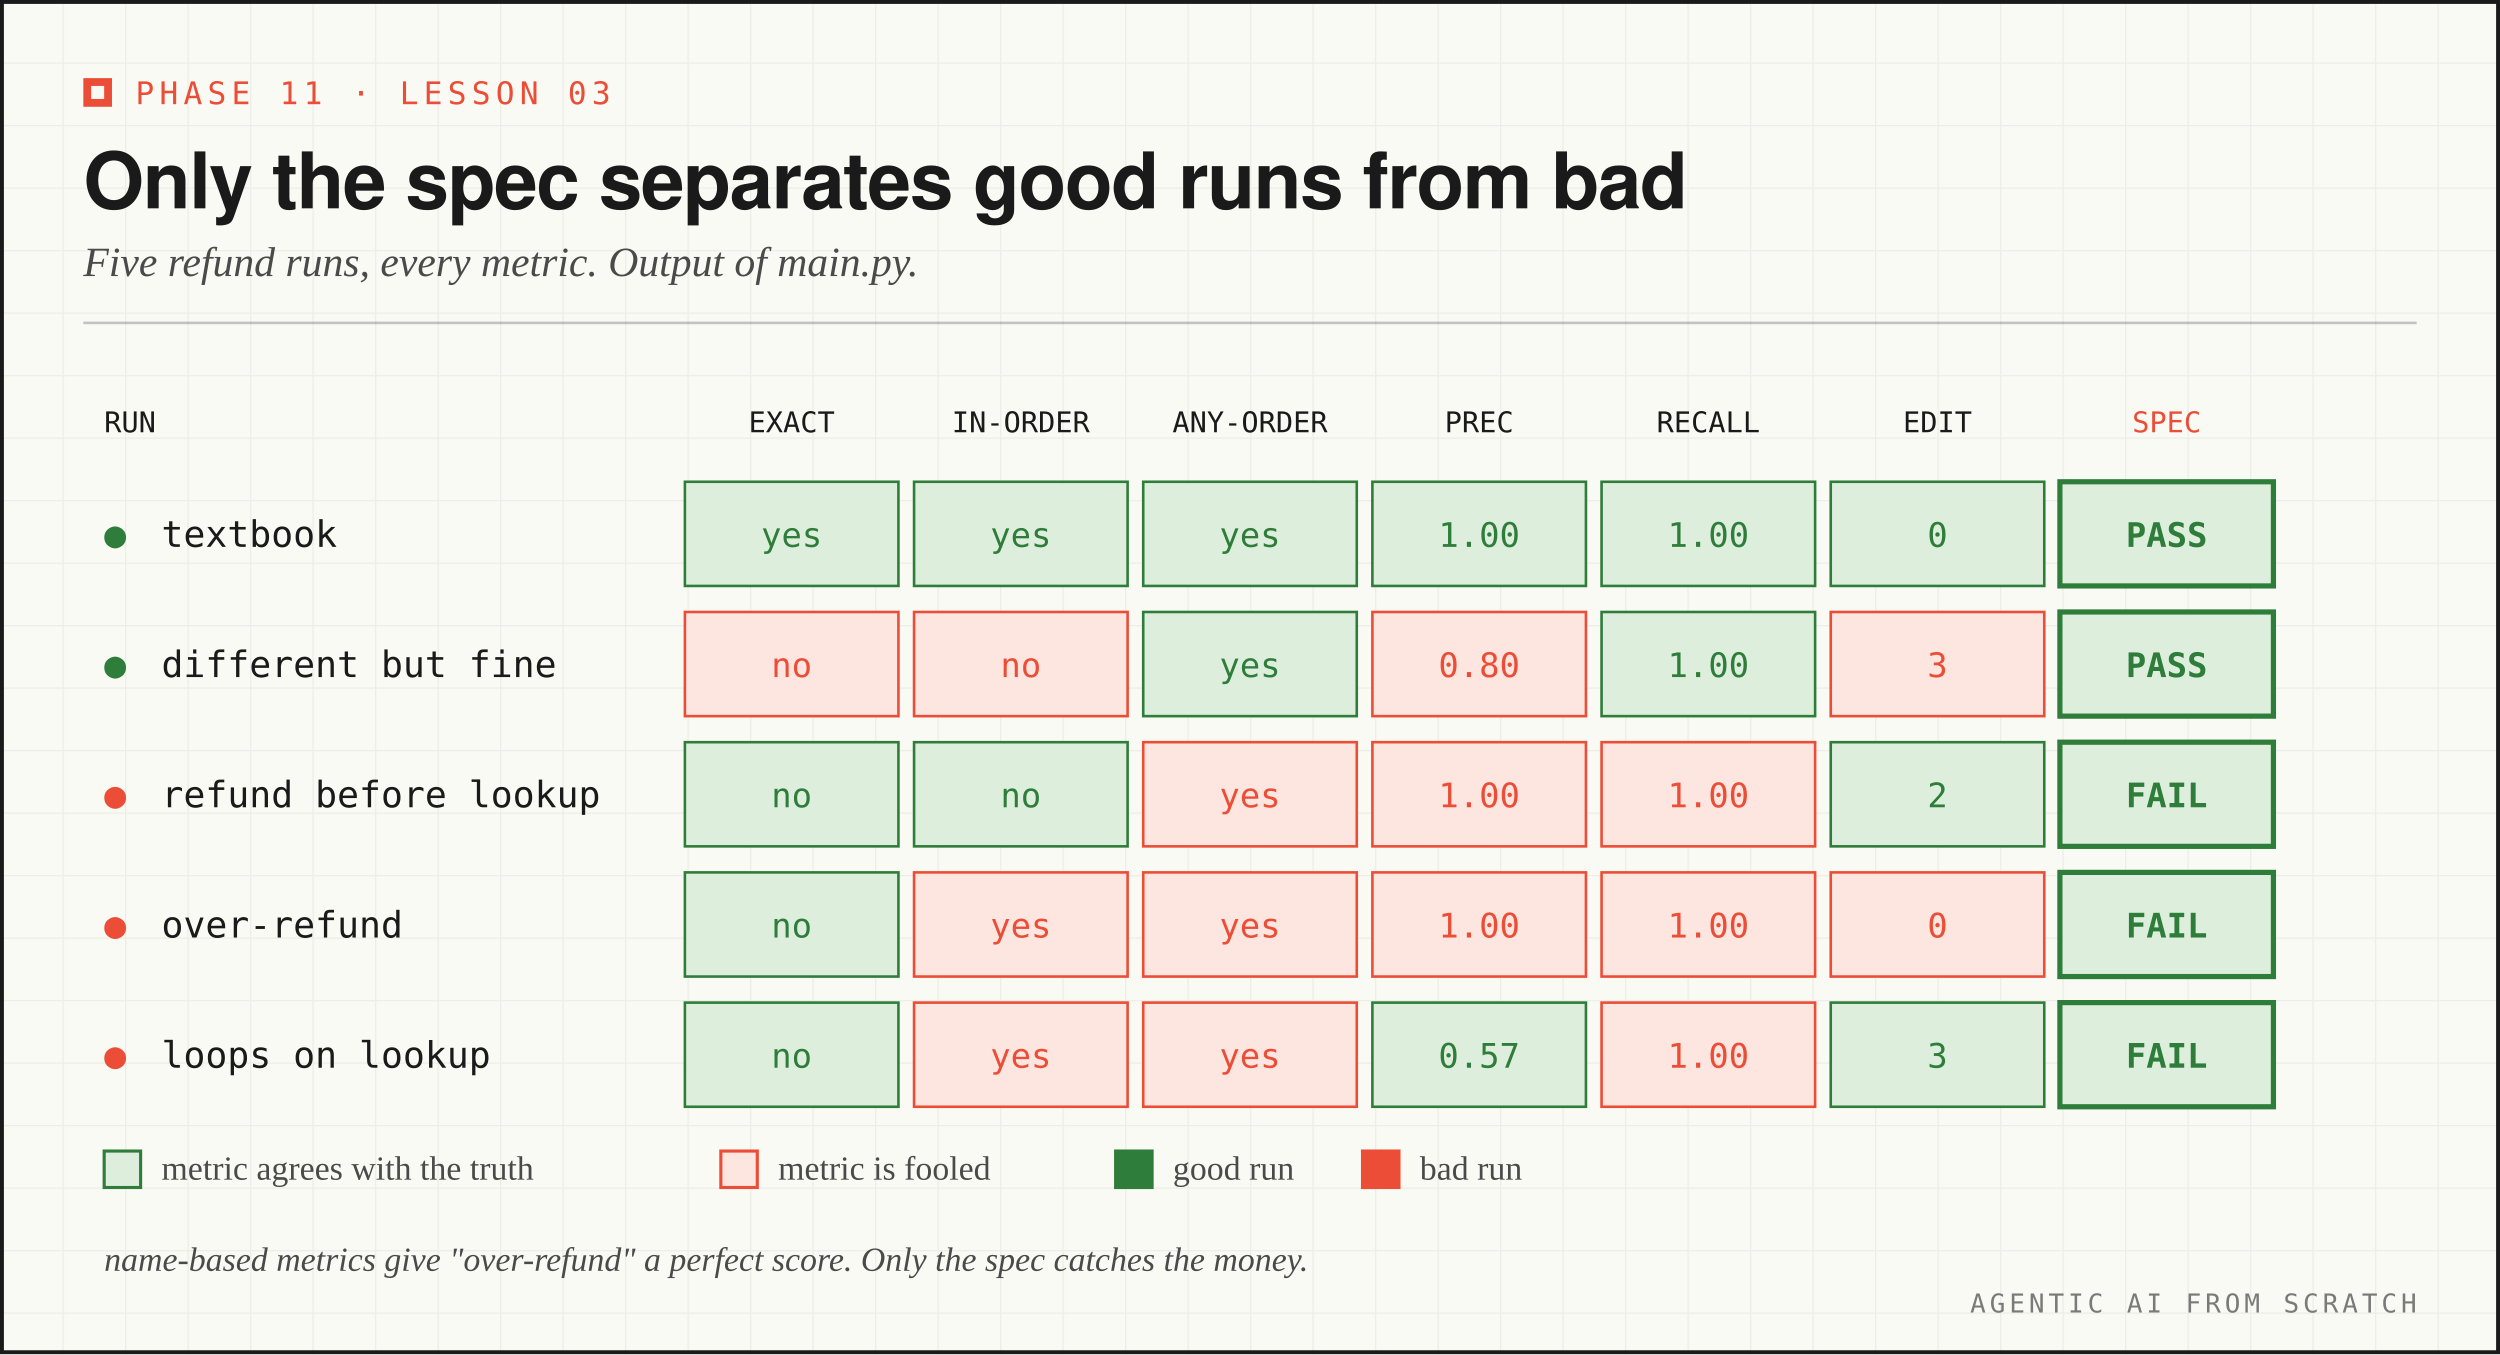
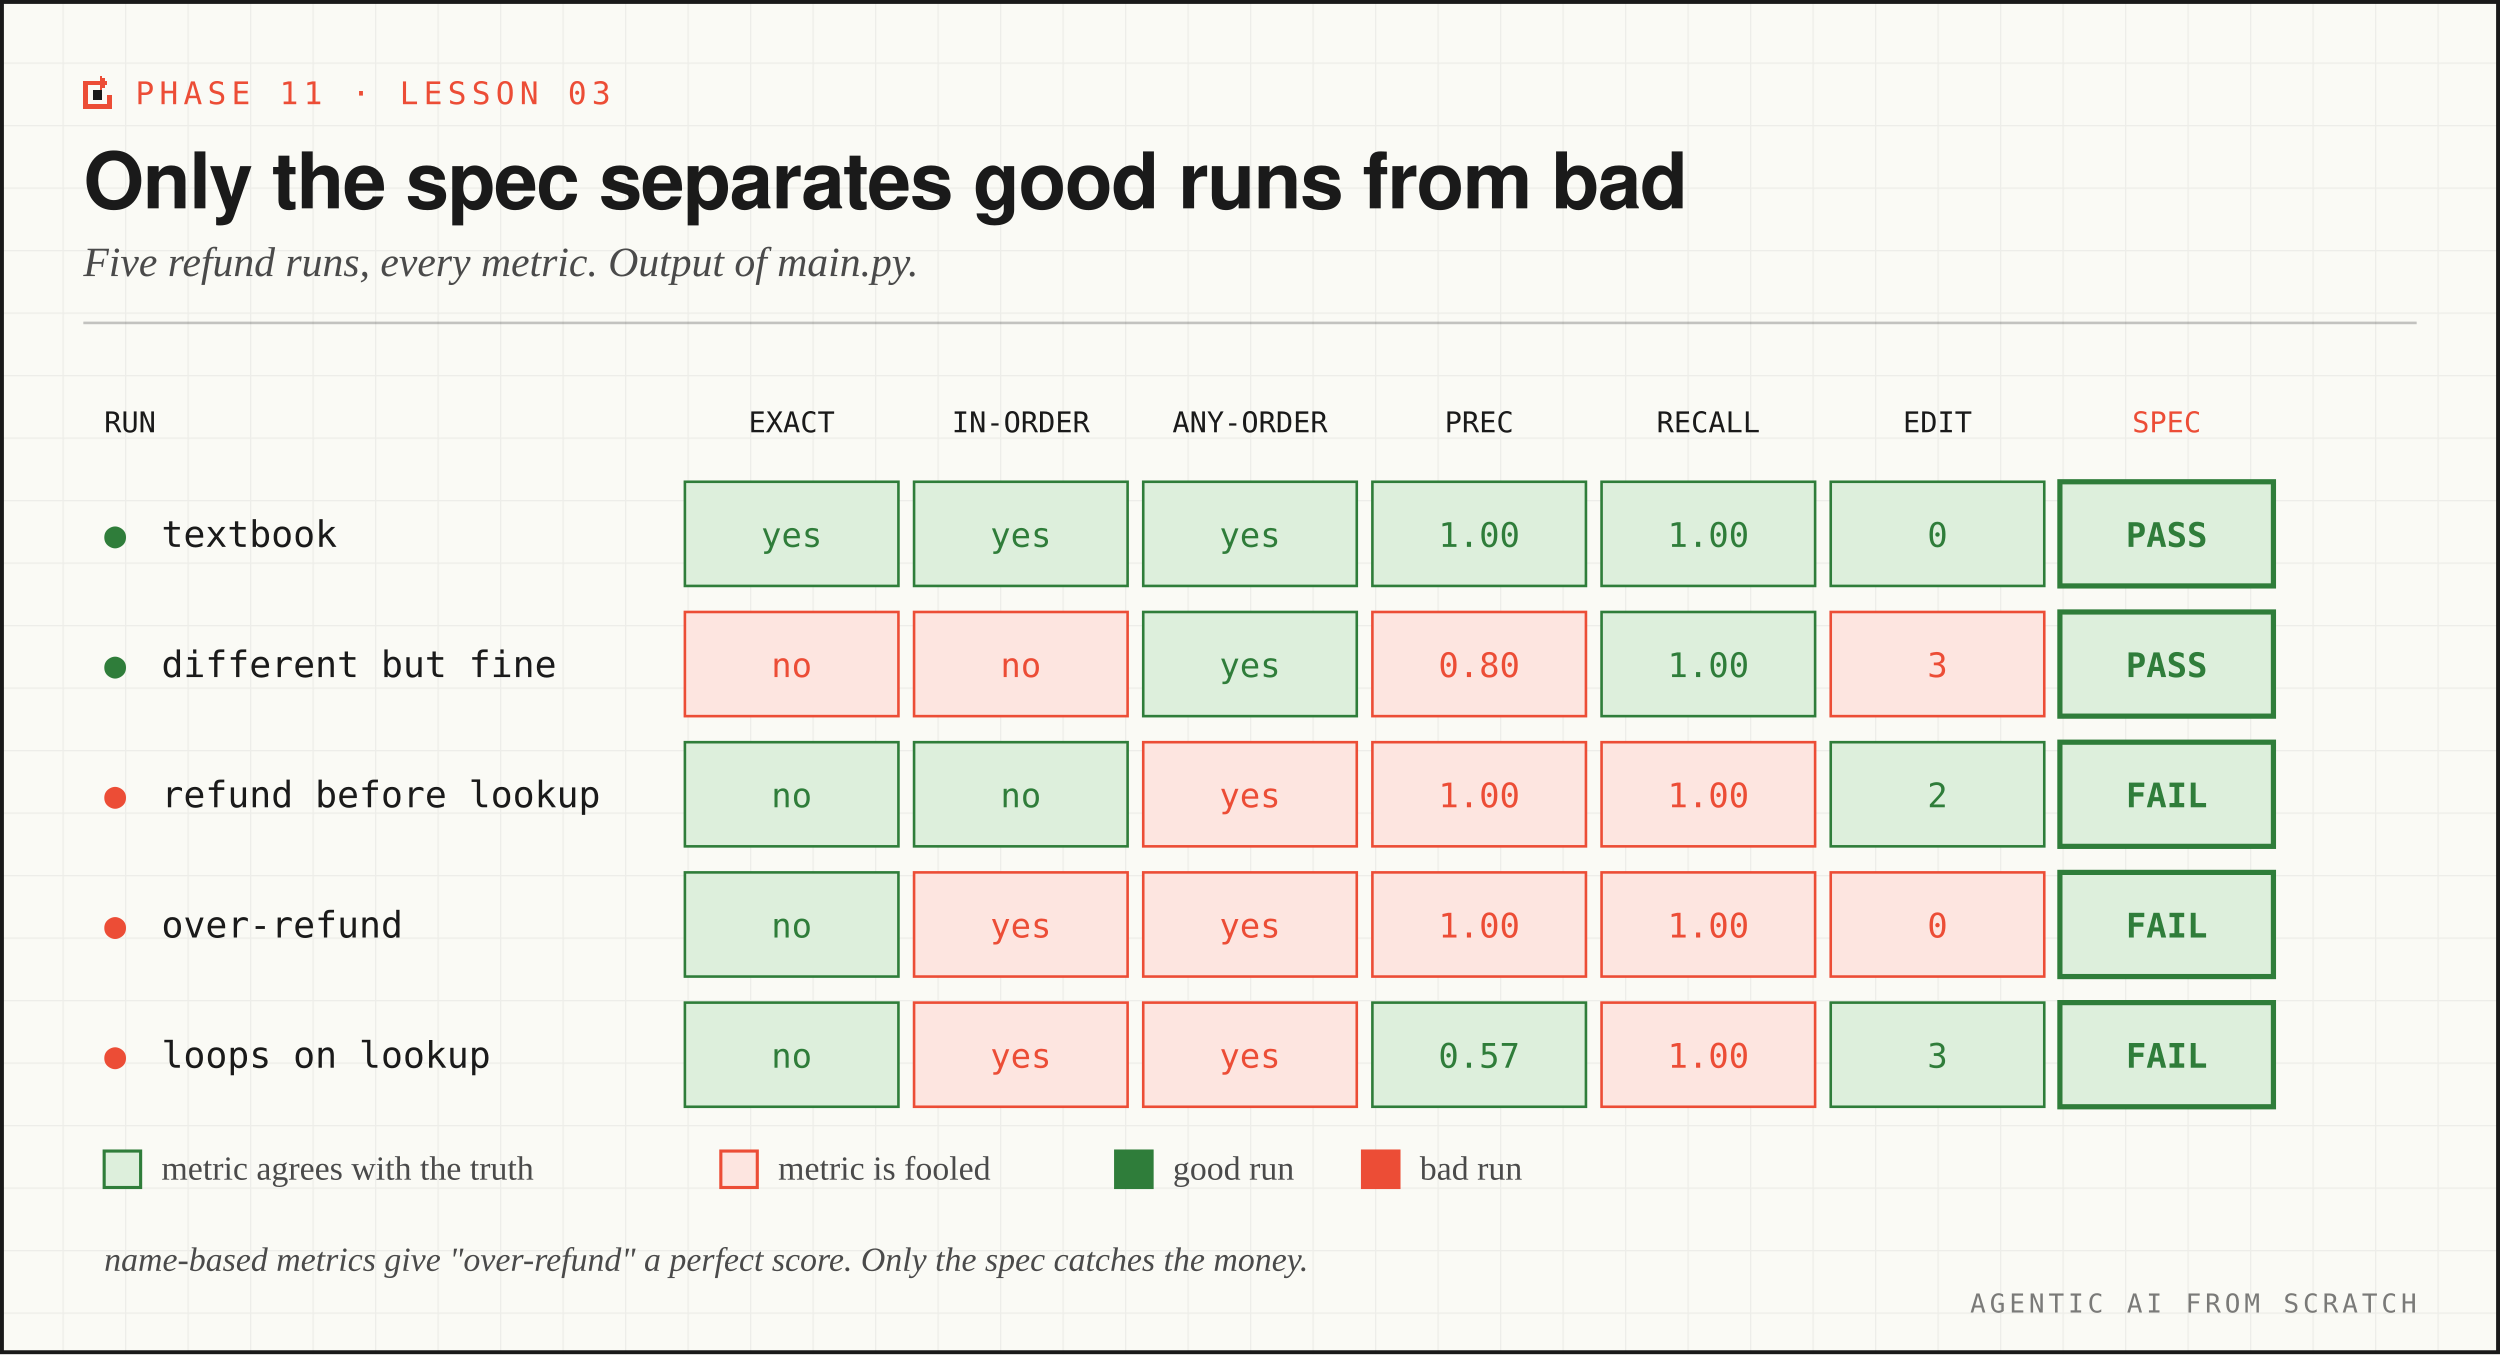
<svg xmlns="http://www.w3.org/2000/svg" width="960" height="520" viewBox="0 0 960 520" role="img" aria-label="Only the spec separates good runs from bad">
  <defs>
    <pattern id="grid" width="24" height="24" patternUnits="userSpaceOnUse">
      <path d="M24 0H0V24" fill="none" stroke="rgba(26,26,26,0.055)" stroke-width="1" />
    </pattern>
    <marker id="ar-ink" viewBox="0 0 10 10" refX="9" refY="5" markerWidth="7" markerHeight="7" orient="auto-start-reverse">
      <path d="M0 0L10 5L0 10z" fill="#1a1a1a" />
    </marker>
    <marker id="ar-ink-s" viewBox="0 0 10 10" refX="9" refY="5" markerWidth="7" markerHeight="7" orient="auto-start-reverse">
      <path d="M0 0L10 5L0 10z" fill="#1a1a1a" />
    </marker>
    <marker id="ar-red" viewBox="0 0 10 10" refX="9" refY="5" markerWidth="7" markerHeight="7" orient="auto-start-reverse">
      <path d="M0 0L10 5L0 10z" fill="#EC4D36" />
    </marker>
    <marker id="ar-red-s" viewBox="0 0 10 10" refX="9" refY="5" markerWidth="7" markerHeight="7" orient="auto-start-reverse">
      <path d="M0 0L10 5L0 10z" fill="#EC4D36" />
    </marker>
    <marker id="ar-teal" viewBox="0 0 10 10" refX="9" refY="5" markerWidth="7" markerHeight="7" orient="auto-start-reverse">
      <path d="M0 0L10 5L0 10z" fill="#1d7a82" />
    </marker>
    <marker id="ar-teal-s" viewBox="0 0 10 10" refX="9" refY="5" markerWidth="7" markerHeight="7" orient="auto-start-reverse">
      <path d="M0 0L10 5L0 10z" fill="#1d7a82" />
    </marker>
    <marker id="ar-amber" viewBox="0 0 10 10" refX="9" refY="5" markerWidth="7" markerHeight="7" orient="auto-start-reverse">
      <path d="M0 0L10 5L0 10z" fill="#b07d0c" />
    </marker>
    <marker id="ar-amber-s" viewBox="0 0 10 10" refX="9" refY="5" markerWidth="7" markerHeight="7" orient="auto-start-reverse">
      <path d="M0 0L10 5L0 10z" fill="#b07d0c" />
    </marker>
    <marker id="ar-violet" viewBox="0 0 10 10" refX="9" refY="5" markerWidth="7" markerHeight="7" orient="auto-start-reverse">
      <path d="M0 0L10 5L0 10z" fill="#7a4cb3" />
    </marker>
    <marker id="ar-violet-s" viewBox="0 0 10 10" refX="9" refY="5" markerWidth="7" markerHeight="7" orient="auto-start-reverse">
      <path d="M0 0L10 5L0 10z" fill="#7a4cb3" />
    </marker>
    <marker id="ar-mute" viewBox="0 0 10 10" refX="9" refY="5" markerWidth="7" markerHeight="7" orient="auto-start-reverse">
      <path d="M0 0L10 5L0 10z" fill="#7a7a78" />
    </marker>
    <marker id="ar-mute-s" viewBox="0 0 10 10" refX="9" refY="5" markerWidth="7" markerHeight="7" orient="auto-start-reverse">
      <path d="M0 0L10 5L0 10z" fill="#7a7a78" />
    </marker>
    <marker id="ar-green" viewBox="0 0 10 10" refX="9" refY="5" markerWidth="7" markerHeight="7" orient="auto-start-reverse">
      <path d="M0 0L10 5L0 10z" fill="#2f7d3a" />
    </marker>
    <marker id="ar-green-s" viewBox="0 0 10 10" refX="9" refY="5" markerWidth="7" markerHeight="7" orient="auto-start-reverse">
      <path d="M0 0L10 5L0 10z" fill="#2f7d3a" />
    </marker>
  </defs>
  <rect width="960" height="520" fill="#fafaf5" />
  <rect width="960" height="520" fill="url(#grid)" />
  <rect x="0.75" y="0.75" width="958.5" height="518.5" fill="none" stroke="#1a1a1a" stroke-width="1.5" />
-   <rect x="32" y="30" width="11" height="11" fill="#EC4D36" />
-   <rect x="35" y="33" width="5" height="5" fill="#fafaf5" />
+   <g transform="translate(30.1667 28.1667) scale(0.916667)" shape-rendering="crispEdges">
+     <path d="M2 3h7v2H4v8h8V9h2v6H2zM9 1h1v6H9zM10 2h1v4h-1zM11 3h1v2h-1z" fill="#EC4D36" />
+     <path d="M6 7h4v4H6z" fill="#1a1a1a" />
+   </g>
  <text x="52" y="40" font-family="'JetBrains Mono',ui-monospace,Menlo,Consolas,monospace" font-size="12" letter-spacing="2" fill="#EC4D36">PHASE 11 · LESSON 03</text>
  <text x="32" y="80" font-family="'Space Grotesk','Helvetica Neue',Helvetica,Arial,sans-serif" font-size="30" font-weight="700" letter-spacing="-0.5" fill="#1a1a1a">Only the spec separates good runs from bad</text>
  <text x="32" y="106" font-family="'Source Serif 4',Georgia,'Times New Roman',serif" font-size="16" font-style="italic" fill="#4a4a4a">Five refund runs, every metric. Output of main.py.</text>
  <line x1="32" y1="124" x2="928" y2="124" stroke="#1a1a1a" stroke-width="1" opacity="0.25" />
  <text x="40" y="166" font-family="'JetBrains Mono',ui-monospace,Menlo,Consolas,monospace" font-size="11" fill="#1a1a1a">RUN</text>
  <text x="304.0" y="166" font-family="'JetBrains Mono',ui-monospace,Menlo,Consolas,monospace" font-size="11" fill="#1a1a1a" text-anchor="middle">EXACT</text>
  <text x="392.0" y="166" font-family="'JetBrains Mono',ui-monospace,Menlo,Consolas,monospace" font-size="11" fill="#1a1a1a" text-anchor="middle">IN-ORDER</text>
  <text x="480.0" y="166" font-family="'JetBrains Mono',ui-monospace,Menlo,Consolas,monospace" font-size="11" fill="#1a1a1a" text-anchor="middle">ANY-ORDER</text>
  <text x="568.0" y="166" font-family="'JetBrains Mono',ui-monospace,Menlo,Consolas,monospace" font-size="11" fill="#1a1a1a" text-anchor="middle">PREC</text>
  <text x="656.0" y="166" font-family="'JetBrains Mono',ui-monospace,Menlo,Consolas,monospace" font-size="11" fill="#1a1a1a" text-anchor="middle">RECALL</text>
  <text x="744.0" y="166" font-family="'JetBrains Mono',ui-monospace,Menlo,Consolas,monospace" font-size="11" fill="#1a1a1a" text-anchor="middle">EDIT</text>
  <text x="832.0" y="166" font-family="'JetBrains Mono',ui-monospace,Menlo,Consolas,monospace" font-size="11" fill="#EC4D36" text-anchor="middle">SPEC</text>
  <text x="40" y="210" font-family="'JetBrains Mono',ui-monospace,Menlo,Consolas,monospace" font-size="14" fill="#2f7d3a">● </text>
  <text x="62" y="210" font-family="'JetBrains Mono',ui-monospace,Menlo,Consolas,monospace" font-size="14" fill="#1a1a1a">textbook</text>
  <rect x="263" y="185" width="82" height="40" fill="#ddefdc" stroke="#2f7d3a" stroke-width="1" />
  <text x="304.0" y="210" font-family="'JetBrains Mono',ui-monospace,Menlo,Consolas,monospace" font-size="13" fill="#2f7d3a" text-anchor="middle">yes</text>
  <rect x="351" y="185" width="82" height="40" fill="#ddefdc" stroke="#2f7d3a" stroke-width="1" />
  <text x="392.0" y="210" font-family="'JetBrains Mono',ui-monospace,Menlo,Consolas,monospace" font-size="13" fill="#2f7d3a" text-anchor="middle">yes</text>
  <rect x="439" y="185" width="82" height="40" fill="#ddefdc" stroke="#2f7d3a" stroke-width="1" />
  <text x="480.0" y="210" font-family="'JetBrains Mono',ui-monospace,Menlo,Consolas,monospace" font-size="13" fill="#2f7d3a" text-anchor="middle">yes</text>
  <rect x="527" y="185" width="82" height="40" fill="#ddefdc" stroke="#2f7d3a" stroke-width="1" />
  <text x="568.0" y="210" font-family="'JetBrains Mono',ui-monospace,Menlo,Consolas,monospace" font-size="13" fill="#2f7d3a" text-anchor="middle">1.00</text>
  <rect x="615" y="185" width="82" height="40" fill="#ddefdc" stroke="#2f7d3a" stroke-width="1" />
  <text x="656.0" y="210" font-family="'JetBrains Mono',ui-monospace,Menlo,Consolas,monospace" font-size="13" fill="#2f7d3a" text-anchor="middle">1.00</text>
  <rect x="703" y="185" width="82" height="40" fill="#ddefdc" stroke="#2f7d3a" stroke-width="1" />
  <text x="744.0" y="210" font-family="'JetBrains Mono',ui-monospace,Menlo,Consolas,monospace" font-size="13" fill="#2f7d3a" text-anchor="middle">0</text>
  <rect x="791" y="185" width="82" height="40" fill="#ddefdc" stroke="#2f7d3a" stroke-width="2" />
  <text x="832.0" y="210" font-family="'JetBrains Mono',ui-monospace,Menlo,Consolas,monospace" font-size="13" fill="#2f7d3a" font-weight="700" text-anchor="middle">PASS</text>
  <text x="40" y="260" font-family="'JetBrains Mono',ui-monospace,Menlo,Consolas,monospace" font-size="14" fill="#2f7d3a">● </text>
  <text x="62" y="260" font-family="'JetBrains Mono',ui-monospace,Menlo,Consolas,monospace" font-size="14" fill="#1a1a1a">different but fine</text>
  <rect x="263" y="235" width="82" height="40" fill="#fde5e0" stroke="#EC4D36" stroke-width="1" />
  <text x="304.0" y="260" font-family="'JetBrains Mono',ui-monospace,Menlo,Consolas,monospace" font-size="13" fill="#EC4D36" text-anchor="middle">no</text>
  <rect x="351" y="235" width="82" height="40" fill="#fde5e0" stroke="#EC4D36" stroke-width="1" />
  <text x="392.0" y="260" font-family="'JetBrains Mono',ui-monospace,Menlo,Consolas,monospace" font-size="13" fill="#EC4D36" text-anchor="middle">no</text>
  <rect x="439" y="235" width="82" height="40" fill="#ddefdc" stroke="#2f7d3a" stroke-width="1" />
  <text x="480.0" y="260" font-family="'JetBrains Mono',ui-monospace,Menlo,Consolas,monospace" font-size="13" fill="#2f7d3a" text-anchor="middle">yes</text>
  <rect x="527" y="235" width="82" height="40" fill="#fde5e0" stroke="#EC4D36" stroke-width="1" />
  <text x="568.0" y="260" font-family="'JetBrains Mono',ui-monospace,Menlo,Consolas,monospace" font-size="13" fill="#EC4D36" text-anchor="middle">0.80</text>
  <rect x="615" y="235" width="82" height="40" fill="#ddefdc" stroke="#2f7d3a" stroke-width="1" />
  <text x="656.0" y="260" font-family="'JetBrains Mono',ui-monospace,Menlo,Consolas,monospace" font-size="13" fill="#2f7d3a" text-anchor="middle">1.00</text>
  <rect x="703" y="235" width="82" height="40" fill="#fde5e0" stroke="#EC4D36" stroke-width="1" />
  <text x="744.0" y="260" font-family="'JetBrains Mono',ui-monospace,Menlo,Consolas,monospace" font-size="13" fill="#EC4D36" text-anchor="middle">3</text>
  <rect x="791" y="235" width="82" height="40" fill="#ddefdc" stroke="#2f7d3a" stroke-width="2" />
  <text x="832.0" y="260" font-family="'JetBrains Mono',ui-monospace,Menlo,Consolas,monospace" font-size="13" fill="#2f7d3a" font-weight="700" text-anchor="middle">PASS</text>
  <text x="40" y="310" font-family="'JetBrains Mono',ui-monospace,Menlo,Consolas,monospace" font-size="14" fill="#EC4D36">● </text>
  <text x="62" y="310" font-family="'JetBrains Mono',ui-monospace,Menlo,Consolas,monospace" font-size="14" fill="#1a1a1a">refund before lookup</text>
  <rect x="263" y="285" width="82" height="40" fill="#ddefdc" stroke="#2f7d3a" stroke-width="1" />
  <text x="304.0" y="310" font-family="'JetBrains Mono',ui-monospace,Menlo,Consolas,monospace" font-size="13" fill="#2f7d3a" text-anchor="middle">no</text>
  <rect x="351" y="285" width="82" height="40" fill="#ddefdc" stroke="#2f7d3a" stroke-width="1" />
  <text x="392.0" y="310" font-family="'JetBrains Mono',ui-monospace,Menlo,Consolas,monospace" font-size="13" fill="#2f7d3a" text-anchor="middle">no</text>
  <rect x="439" y="285" width="82" height="40" fill="#fde5e0" stroke="#EC4D36" stroke-width="1" />
  <text x="480.0" y="310" font-family="'JetBrains Mono',ui-monospace,Menlo,Consolas,monospace" font-size="13" fill="#EC4D36" text-anchor="middle">yes</text>
  <rect x="527" y="285" width="82" height="40" fill="#fde5e0" stroke="#EC4D36" stroke-width="1" />
  <text x="568.0" y="310" font-family="'JetBrains Mono',ui-monospace,Menlo,Consolas,monospace" font-size="13" fill="#EC4D36" text-anchor="middle">1.00</text>
  <rect x="615" y="285" width="82" height="40" fill="#fde5e0" stroke="#EC4D36" stroke-width="1" />
  <text x="656.0" y="310" font-family="'JetBrains Mono',ui-monospace,Menlo,Consolas,monospace" font-size="13" fill="#EC4D36" text-anchor="middle">1.00</text>
  <rect x="703" y="285" width="82" height="40" fill="#ddefdc" stroke="#2f7d3a" stroke-width="1" />
  <text x="744.0" y="310" font-family="'JetBrains Mono',ui-monospace,Menlo,Consolas,monospace" font-size="13" fill="#2f7d3a" text-anchor="middle">2</text>
  <rect x="791" y="285" width="82" height="40" fill="#ddefdc" stroke="#2f7d3a" stroke-width="2" />
  <text x="832.0" y="310" font-family="'JetBrains Mono',ui-monospace,Menlo,Consolas,monospace" font-size="13" fill="#2f7d3a" font-weight="700" text-anchor="middle">FAIL</text>
  <text x="40" y="360" font-family="'JetBrains Mono',ui-monospace,Menlo,Consolas,monospace" font-size="14" fill="#EC4D36">● </text>
  <text x="62" y="360" font-family="'JetBrains Mono',ui-monospace,Menlo,Consolas,monospace" font-size="14" fill="#1a1a1a">over-refund</text>
  <rect x="263" y="335" width="82" height="40" fill="#ddefdc" stroke="#2f7d3a" stroke-width="1" />
  <text x="304.0" y="360" font-family="'JetBrains Mono',ui-monospace,Menlo,Consolas,monospace" font-size="13" fill="#2f7d3a" text-anchor="middle">no</text>
  <rect x="351" y="335" width="82" height="40" fill="#fde5e0" stroke="#EC4D36" stroke-width="1" />
  <text x="392.0" y="360" font-family="'JetBrains Mono',ui-monospace,Menlo,Consolas,monospace" font-size="13" fill="#EC4D36" text-anchor="middle">yes</text>
  <rect x="439" y="335" width="82" height="40" fill="#fde5e0" stroke="#EC4D36" stroke-width="1" />
  <text x="480.0" y="360" font-family="'JetBrains Mono',ui-monospace,Menlo,Consolas,monospace" font-size="13" fill="#EC4D36" text-anchor="middle">yes</text>
  <rect x="527" y="335" width="82" height="40" fill="#fde5e0" stroke="#EC4D36" stroke-width="1" />
  <text x="568.0" y="360" font-family="'JetBrains Mono',ui-monospace,Menlo,Consolas,monospace" font-size="13" fill="#EC4D36" text-anchor="middle">1.00</text>
  <rect x="615" y="335" width="82" height="40" fill="#fde5e0" stroke="#EC4D36" stroke-width="1" />
  <text x="656.0" y="360" font-family="'JetBrains Mono',ui-monospace,Menlo,Consolas,monospace" font-size="13" fill="#EC4D36" text-anchor="middle">1.00</text>
  <rect x="703" y="335" width="82" height="40" fill="#fde5e0" stroke="#EC4D36" stroke-width="1" />
  <text x="744.0" y="360" font-family="'JetBrains Mono',ui-monospace,Menlo,Consolas,monospace" font-size="13" fill="#EC4D36" text-anchor="middle">0</text>
  <rect x="791" y="335" width="82" height="40" fill="#ddefdc" stroke="#2f7d3a" stroke-width="2" />
  <text x="832.0" y="360" font-family="'JetBrains Mono',ui-monospace,Menlo,Consolas,monospace" font-size="13" fill="#2f7d3a" font-weight="700" text-anchor="middle">FAIL</text>
  <text x="40" y="410" font-family="'JetBrains Mono',ui-monospace,Menlo,Consolas,monospace" font-size="14" fill="#EC4D36">● </text>
  <text x="62" y="410" font-family="'JetBrains Mono',ui-monospace,Menlo,Consolas,monospace" font-size="14" fill="#1a1a1a">loops on lookup</text>
  <rect x="263" y="385" width="82" height="40" fill="#ddefdc" stroke="#2f7d3a" stroke-width="1" />
  <text x="304.0" y="410" font-family="'JetBrains Mono',ui-monospace,Menlo,Consolas,monospace" font-size="13" fill="#2f7d3a" text-anchor="middle">no</text>
  <rect x="351" y="385" width="82" height="40" fill="#fde5e0" stroke="#EC4D36" stroke-width="1" />
  <text x="392.0" y="410" font-family="'JetBrains Mono',ui-monospace,Menlo,Consolas,monospace" font-size="13" fill="#EC4D36" text-anchor="middle">yes</text>
  <rect x="439" y="385" width="82" height="40" fill="#fde5e0" stroke="#EC4D36" stroke-width="1" />
  <text x="480.0" y="410" font-family="'JetBrains Mono',ui-monospace,Menlo,Consolas,monospace" font-size="13" fill="#EC4D36" text-anchor="middle">yes</text>
  <rect x="527" y="385" width="82" height="40" fill="#ddefdc" stroke="#2f7d3a" stroke-width="1" />
  <text x="568.0" y="410" font-family="'JetBrains Mono',ui-monospace,Menlo,Consolas,monospace" font-size="13" fill="#2f7d3a" text-anchor="middle">0.57</text>
  <rect x="615" y="385" width="82" height="40" fill="#fde5e0" stroke="#EC4D36" stroke-width="1" />
  <text x="656.0" y="410" font-family="'JetBrains Mono',ui-monospace,Menlo,Consolas,monospace" font-size="13" fill="#EC4D36" text-anchor="middle">1.00</text>
  <rect x="703" y="385" width="82" height="40" fill="#ddefdc" stroke="#2f7d3a" stroke-width="1" />
  <text x="744.0" y="410" font-family="'JetBrains Mono',ui-monospace,Menlo,Consolas,monospace" font-size="13" fill="#2f7d3a" text-anchor="middle">3</text>
  <rect x="791" y="385" width="82" height="40" fill="#ddefdc" stroke="#2f7d3a" stroke-width="2" />
  <text x="832.0" y="410" font-family="'JetBrains Mono',ui-monospace,Menlo,Consolas,monospace" font-size="13" fill="#2f7d3a" font-weight="700" text-anchor="middle">FAIL</text>
  <rect x="40" y="442" width="14" height="14" fill="#ddefdc" stroke="#2f7d3a" stroke-width="1.2" />
  <text x="62" y="453" font-family="'Source Serif 4',Georgia,'Times New Roman',serif" font-size="13" fill="#4a4a4a">metric agrees with the truth</text>
  <rect x="276.8" y="442" width="14" height="14" fill="#fde5e0" stroke="#EC4D36" stroke-width="1.2" />
  <text x="298.8" y="453" font-family="'Source Serif 4',Georgia,'Times New Roman',serif" font-size="13" fill="#4a4a4a">metric is fooled</text>
  <rect x="428.4" y="442" width="14" height="14" fill="#2f7d3a" stroke="#2f7d3a" stroke-width="1.2" />
  <text x="450.4" y="453" font-family="'Source Serif 4',Georgia,'Times New Roman',serif" font-size="13" fill="#4a4a4a">good run</text>
  <rect x="523.2" y="442" width="14" height="14" fill="#EC4D36" stroke="#EC4D36" stroke-width="1.2" />
  <text x="545.2" y="453" font-family="'Source Serif 4',Georgia,'Times New Roman',serif" font-size="13" fill="#4a4a4a">bad run</text>
  <text x="40" y="488" font-family="'Source Serif 4',Georgia,'Times New Roman',serif" font-size="13" fill="#4a4a4a" font-style="italic">name-based metrics give "over-refund" a perfect score. Only the spec catches the money.</text>
  <text x="928" y="504" font-family="'JetBrains Mono',ui-monospace,Menlo,Consolas,monospace" font-size="10" letter-spacing="1.5" fill="#7a7a78" text-anchor="end">AGENTIC AI FROM SCRATCH</text>
</svg>
